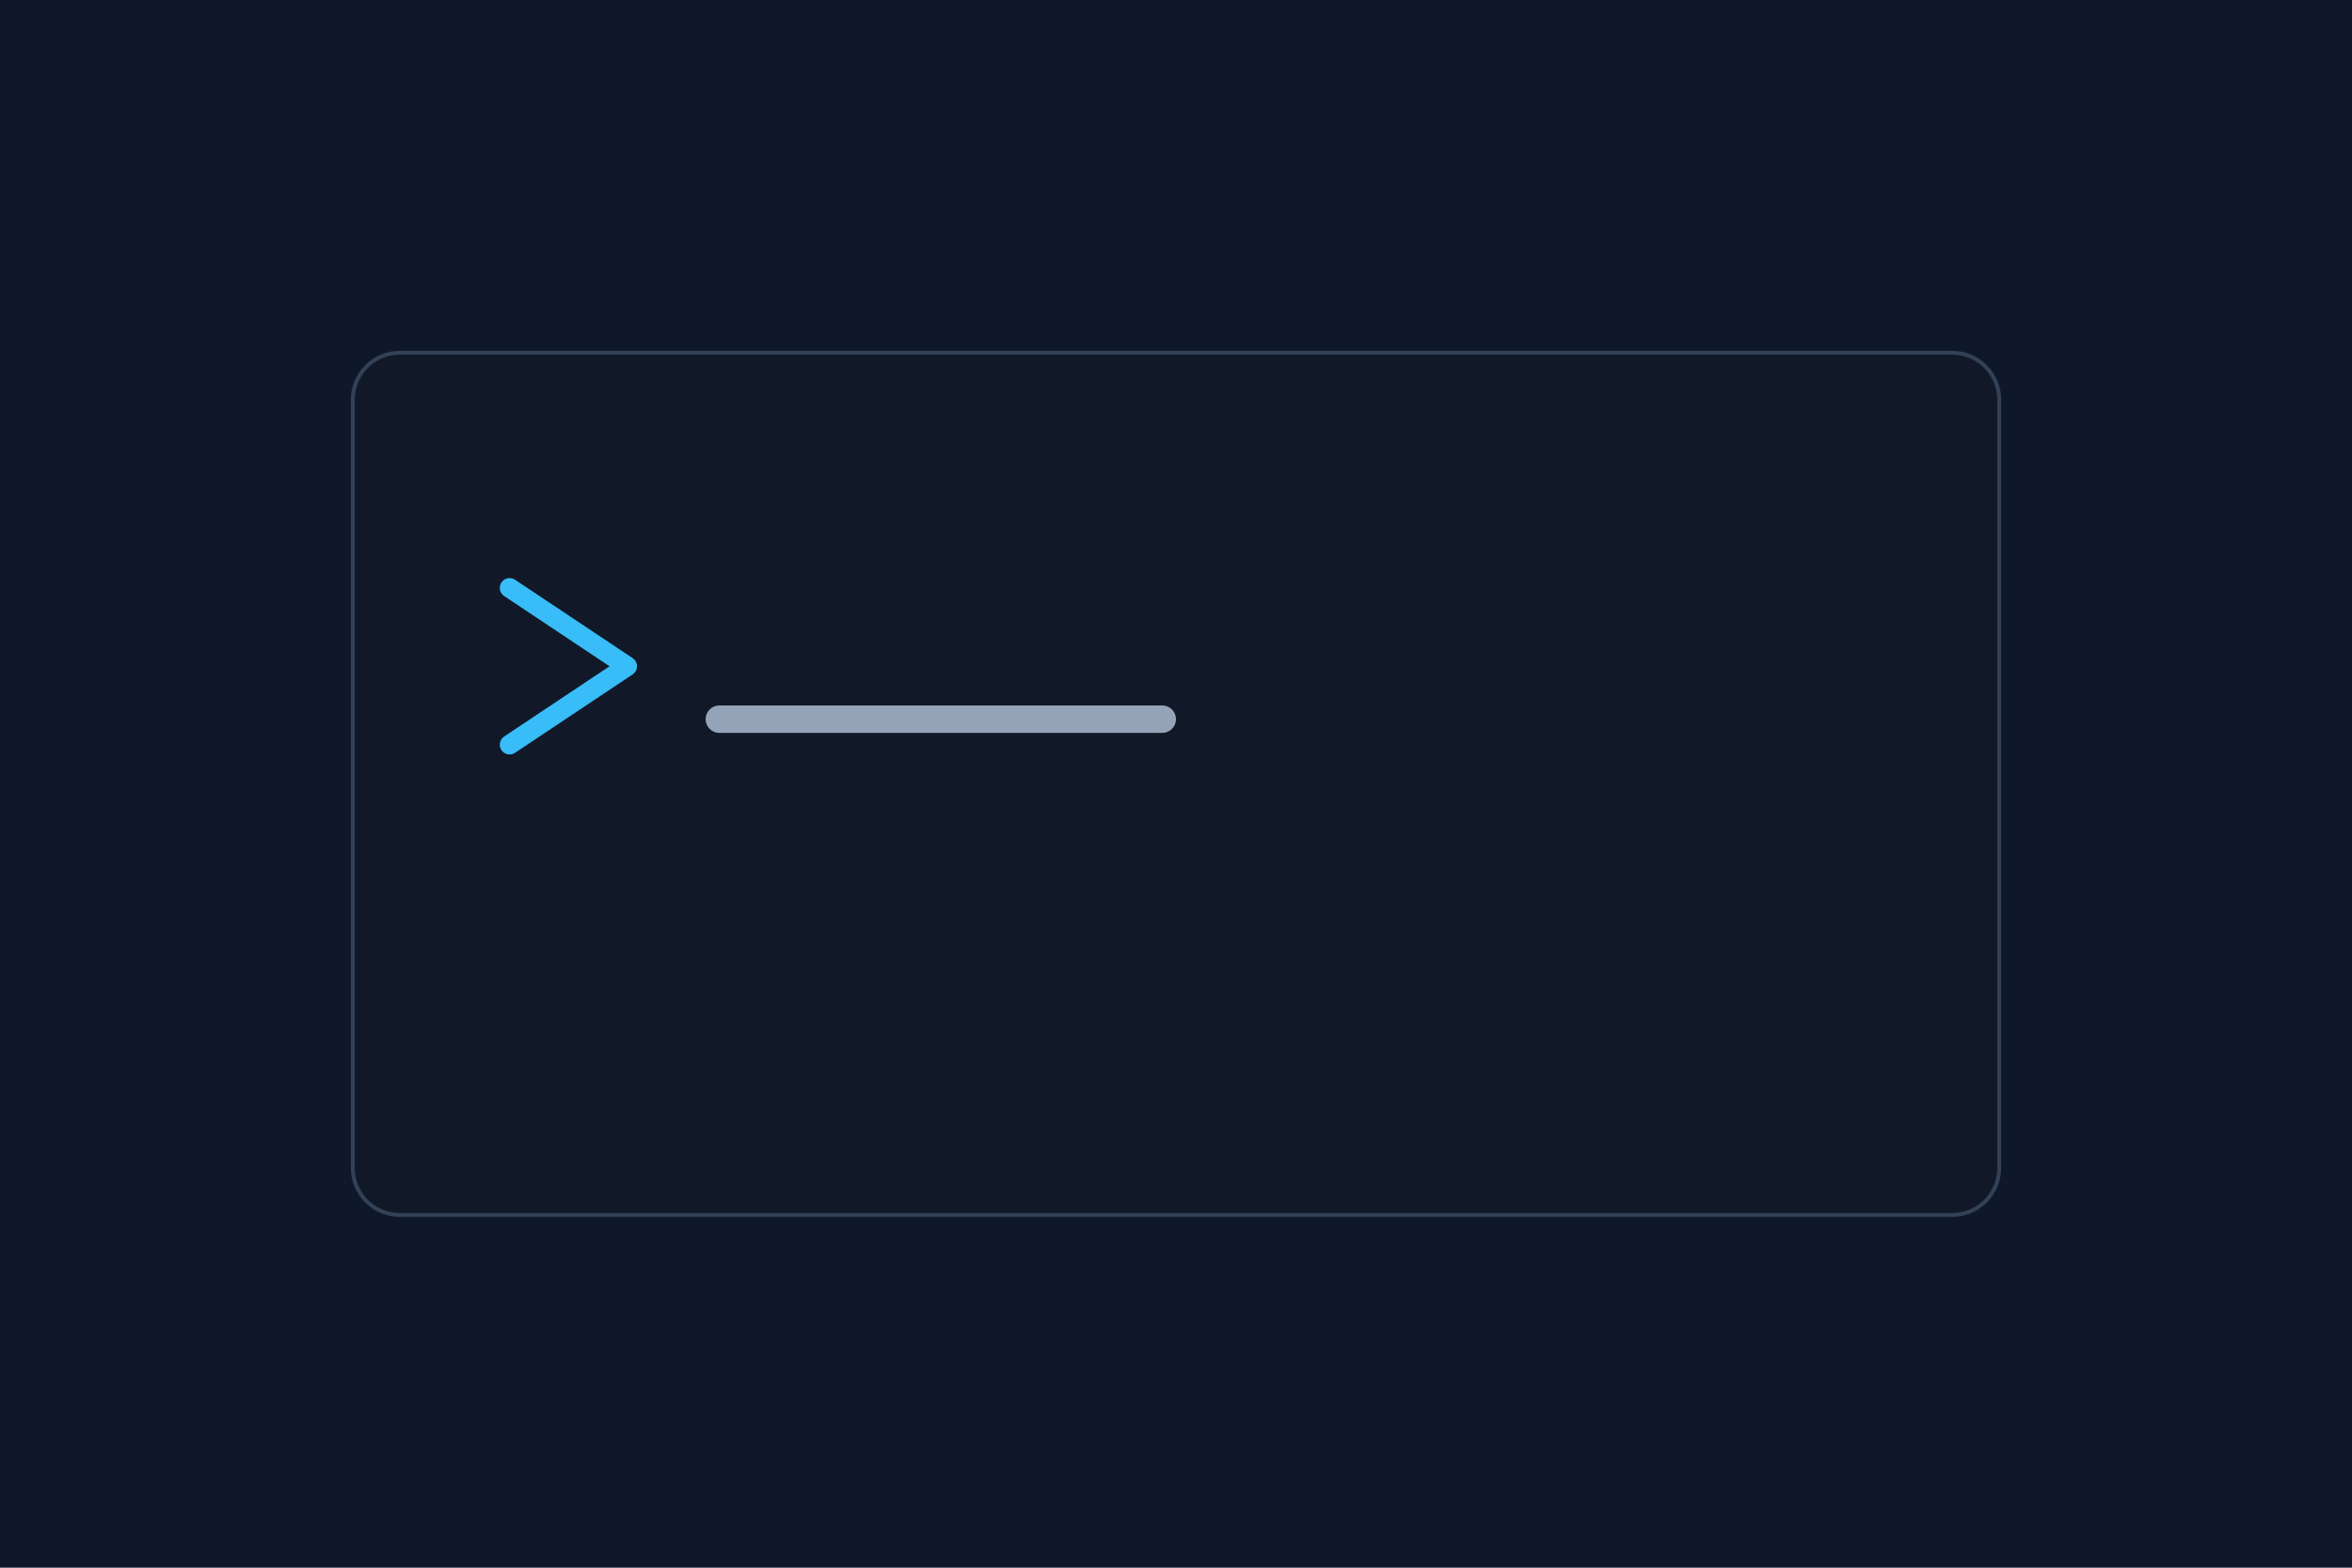
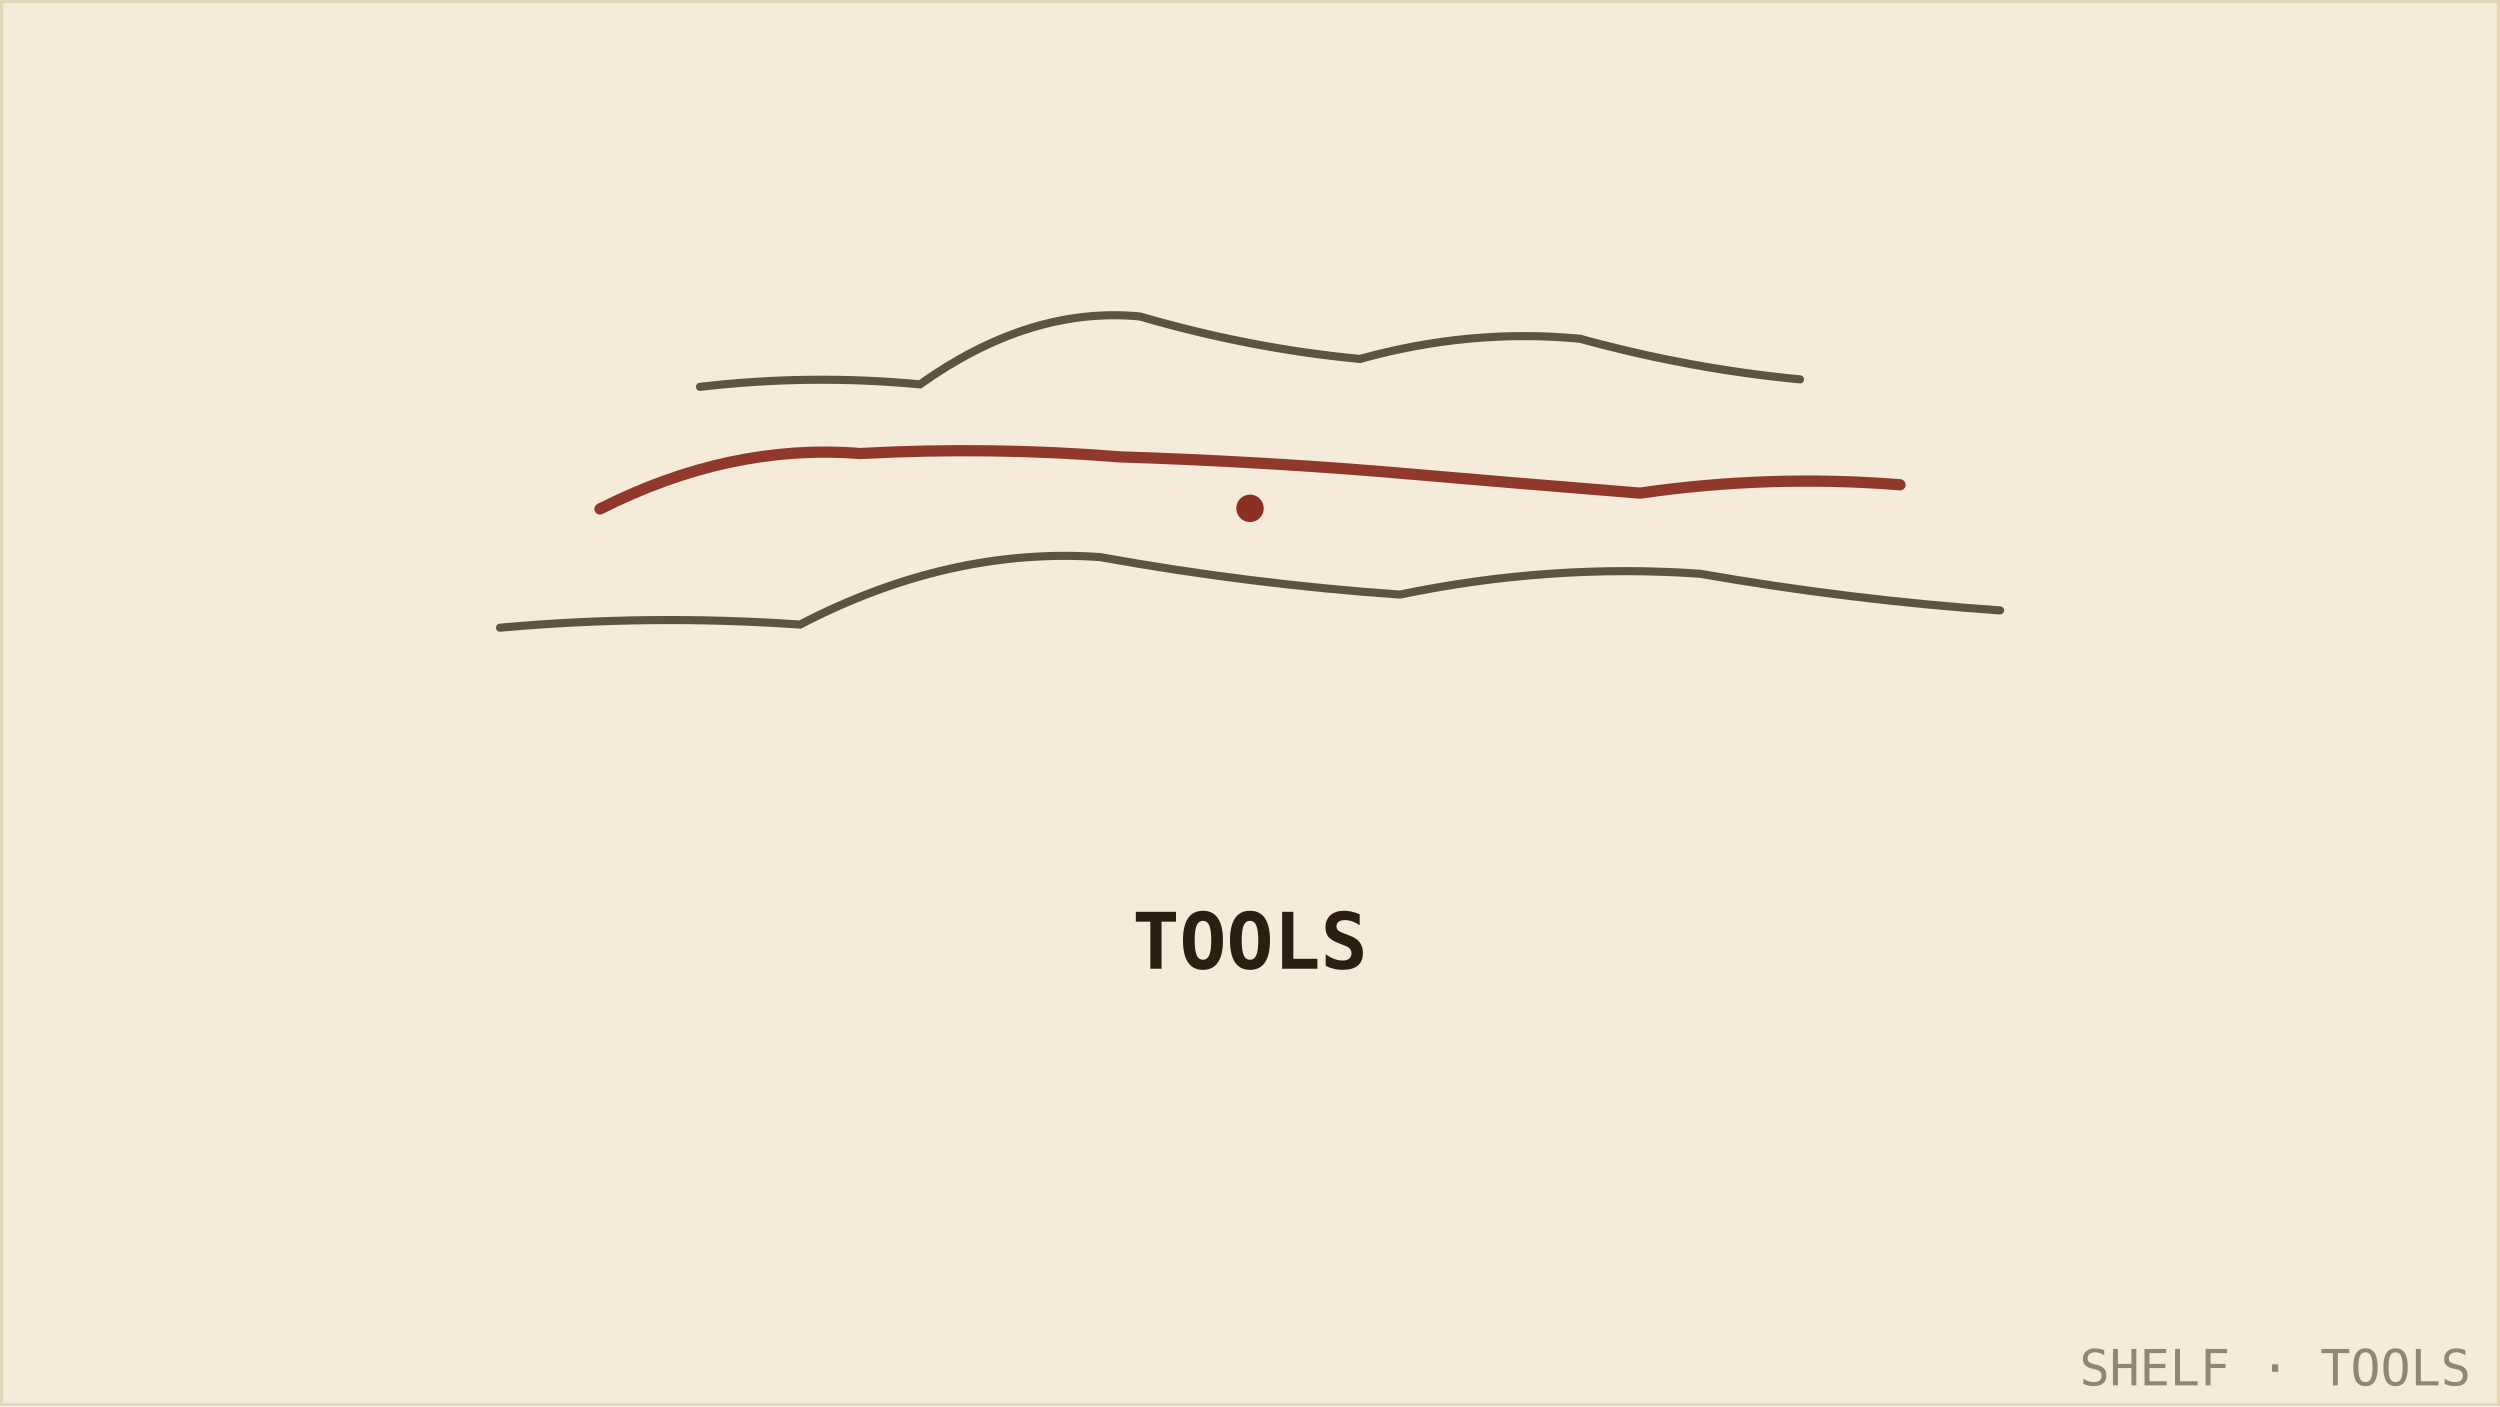
- <svg xmlns="http://www.w3.org/2000/svg" width="1200" height="800" viewBox="0 0 1200 800">
-   <rect width="1200" height="800" fill="#0f172a" />
-   <rect x="180" y="180" width="840" height="440" rx="24" fill="#111827" stroke="#334155" stroke-width="2" />
-   <path d="M260 300 L320 340 L260 380" stroke="#38bdf8" stroke-width="10" fill="none" stroke-linecap="round" stroke-linejoin="round" />
-   <rect x="360" y="360" width="240" height="14" rx="7" fill="#94a3b8" />
+ <svg xmlns="http://www.w3.org/2000/svg" viewBox="0 0 1200 675" role="img" aria-labelledby="t d">
+   <rect width="1200" height="675" fill="#f4ecd8" />
+   <rect x="0.75" y="0.75" width="1198.5" height="673.5" fill="none" stroke="#e3d6b8" stroke-width="1.5" />
+   <path d="M 240.0 301.3 Q 312.0 294.8 384.0 299.8 Q 456.0 262.4 528.0 267.4 Q 600.0 280.4 672.0 285.4 Q 744.0 270.4 816.0 275.4 Q 888.0 288.0 960.0 293.0 " stroke="#2a2012" stroke-width="3.90" fill="none" stroke-linecap="round" opacity="0.75" />
+   <path d="M 288.0 244.3 Q 350.4 212.7 412.8 217.7 Q 475.2 214.3 537.6 219.3 Q 600.0 221.3 662.4 226.3 Q 724.8 231.7 787.2 236.7 Q 849.6 227.7 912.0 232.7 " stroke="#8c2f23" stroke-width="5.40" fill="none" stroke-linecap="round" opacity="0.95" />
+   <path d="M 336.0 185.7 Q 388.8 179.5 441.6 184.5 Q 494.4 146.9 547.2 151.9 Q 600.0 167.3 652.8 172.3 Q 705.6 157.6 758.4 162.6 Q 811.2 177.1 864.0 182.1 " stroke="#2a2012" stroke-width="3.90" fill="none" stroke-linecap="round" opacity="0.75" />
+   <circle cx="600.0" cy="244.0" r="6.60" fill="#8c2f23" />
+   <text x="600.0" y="465.0" font-family="'JetBrains Mono', ui-monospace, monospace" font-size="37.5" fill="#2a2012" font-weight="700" text-anchor="middle">TOOLS</text>
+   <text x="1186" y="665" font-family="'JetBrains Mono', ui-monospace, monospace" font-size="24.0" fill="#2a2012" opacity="0.5" text-anchor="end">SHELF · TOOLS</text>
</svg>
